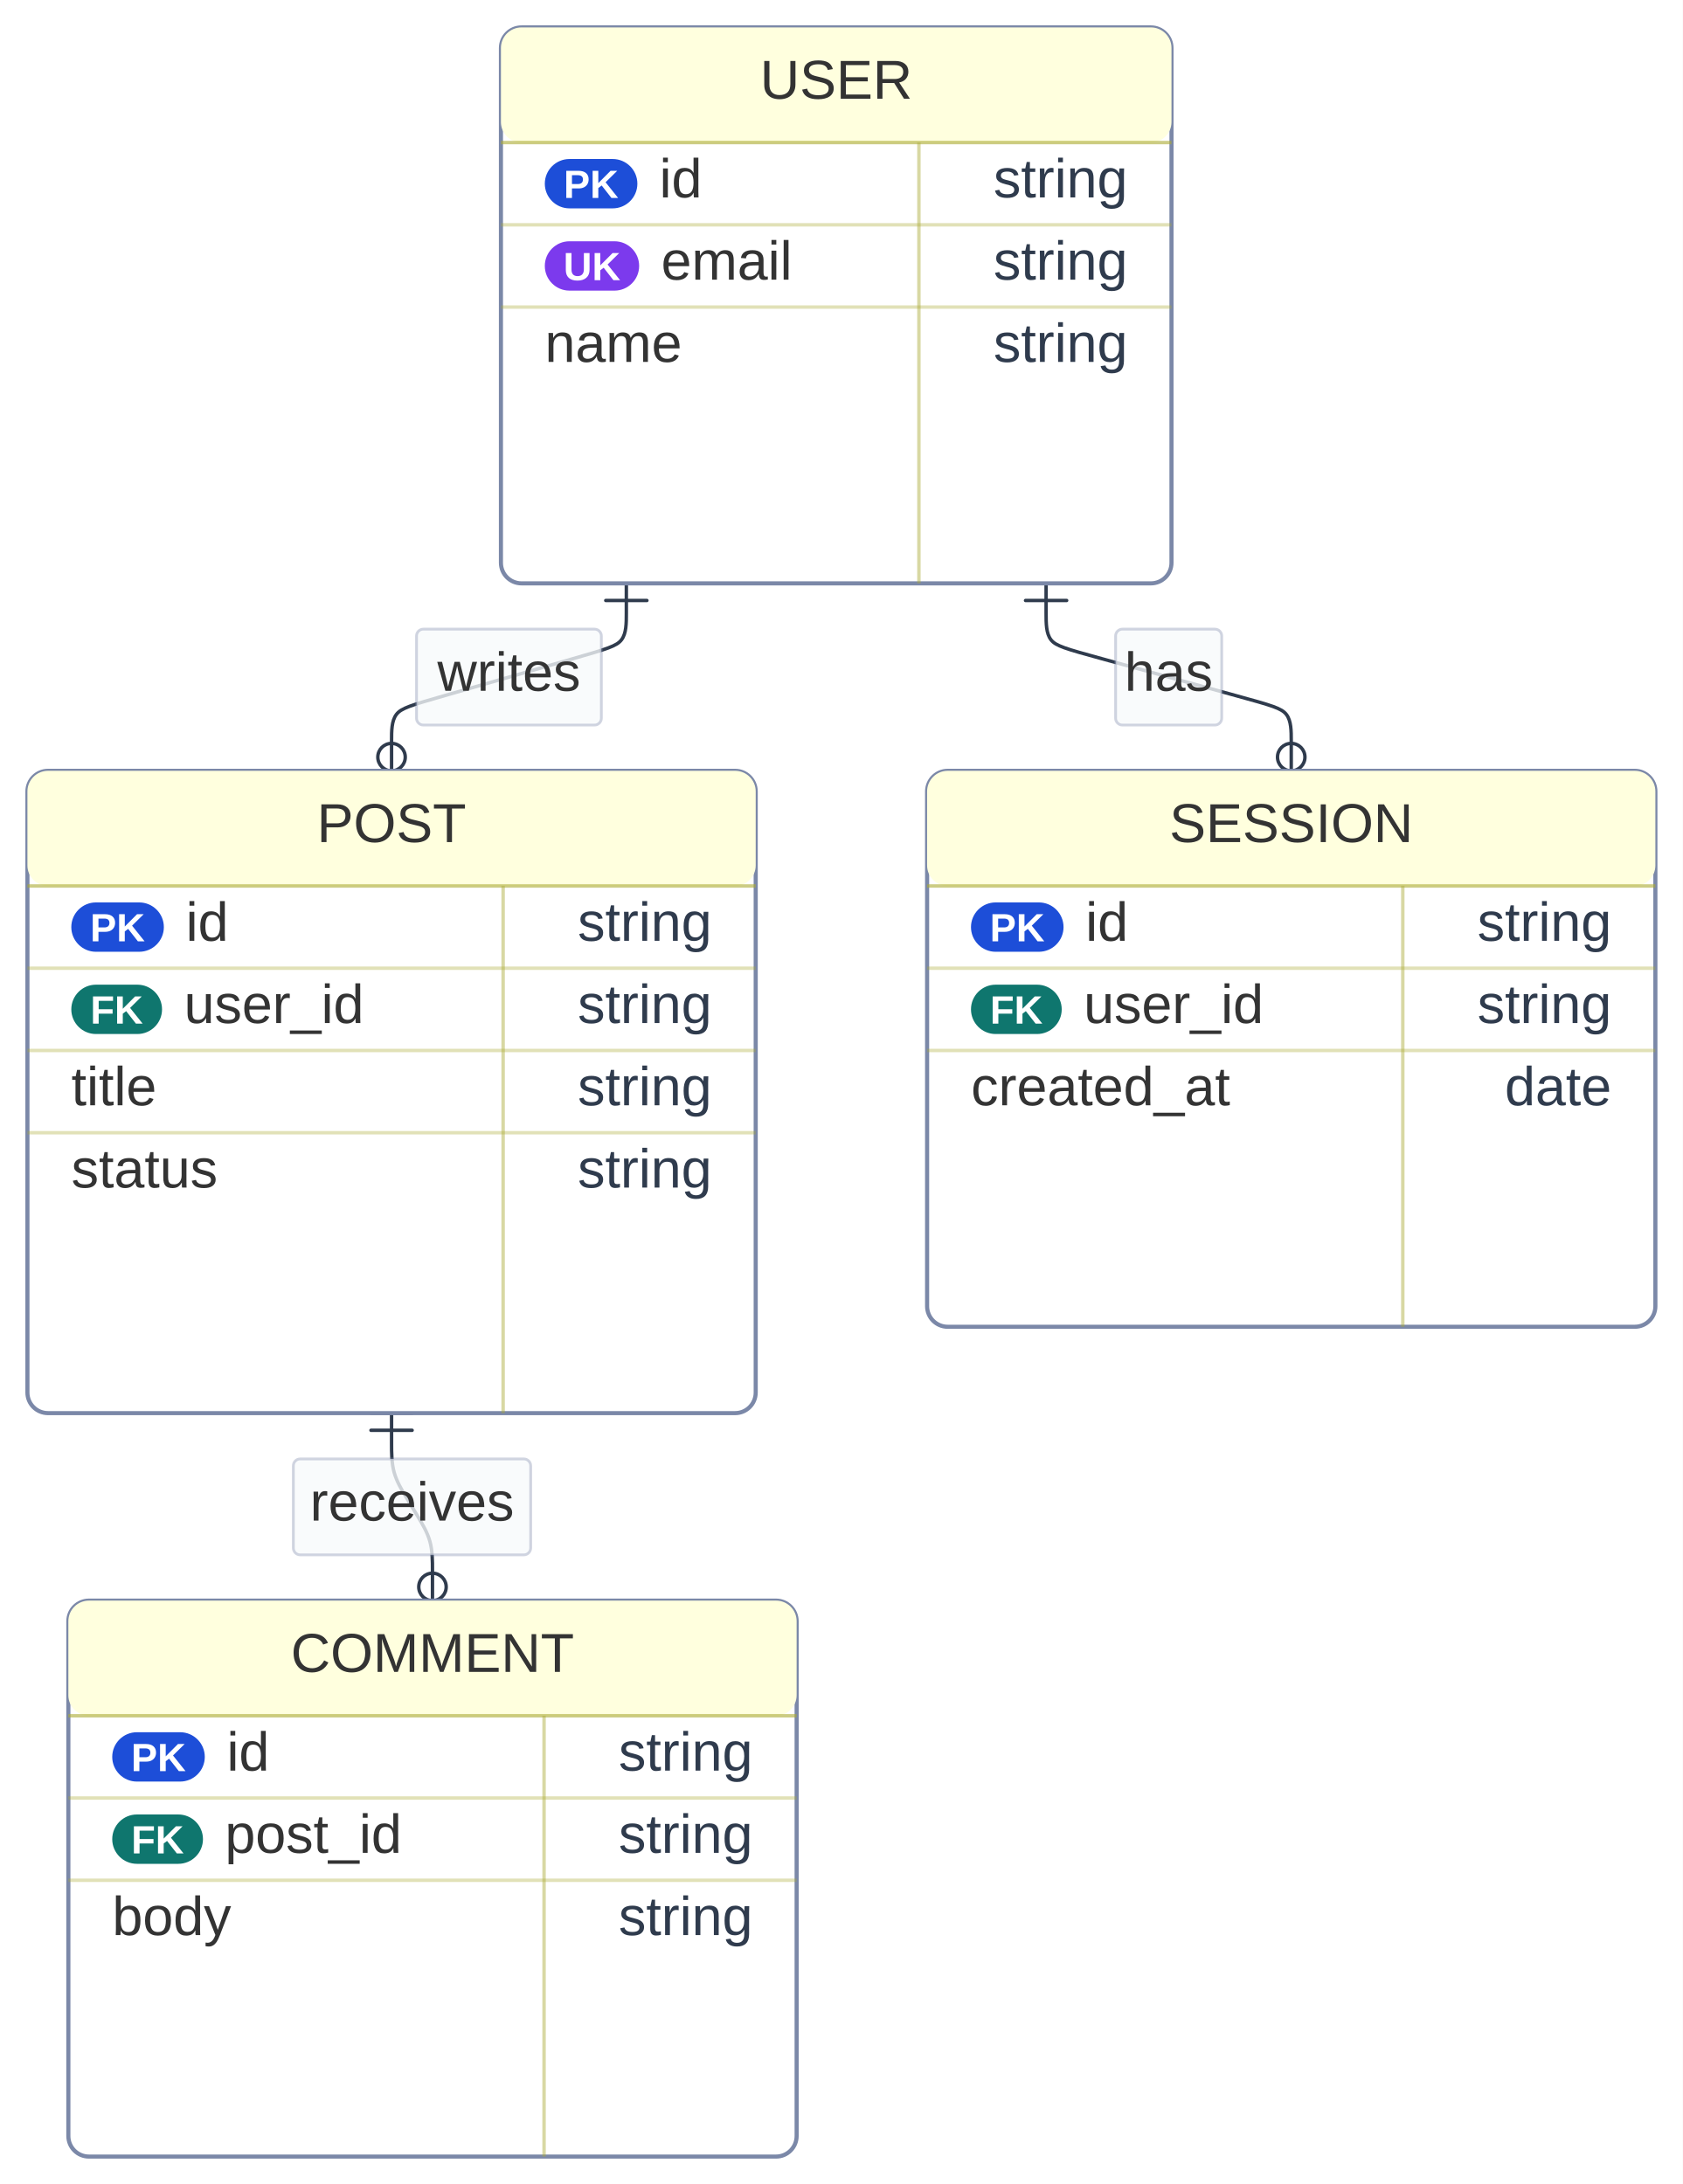
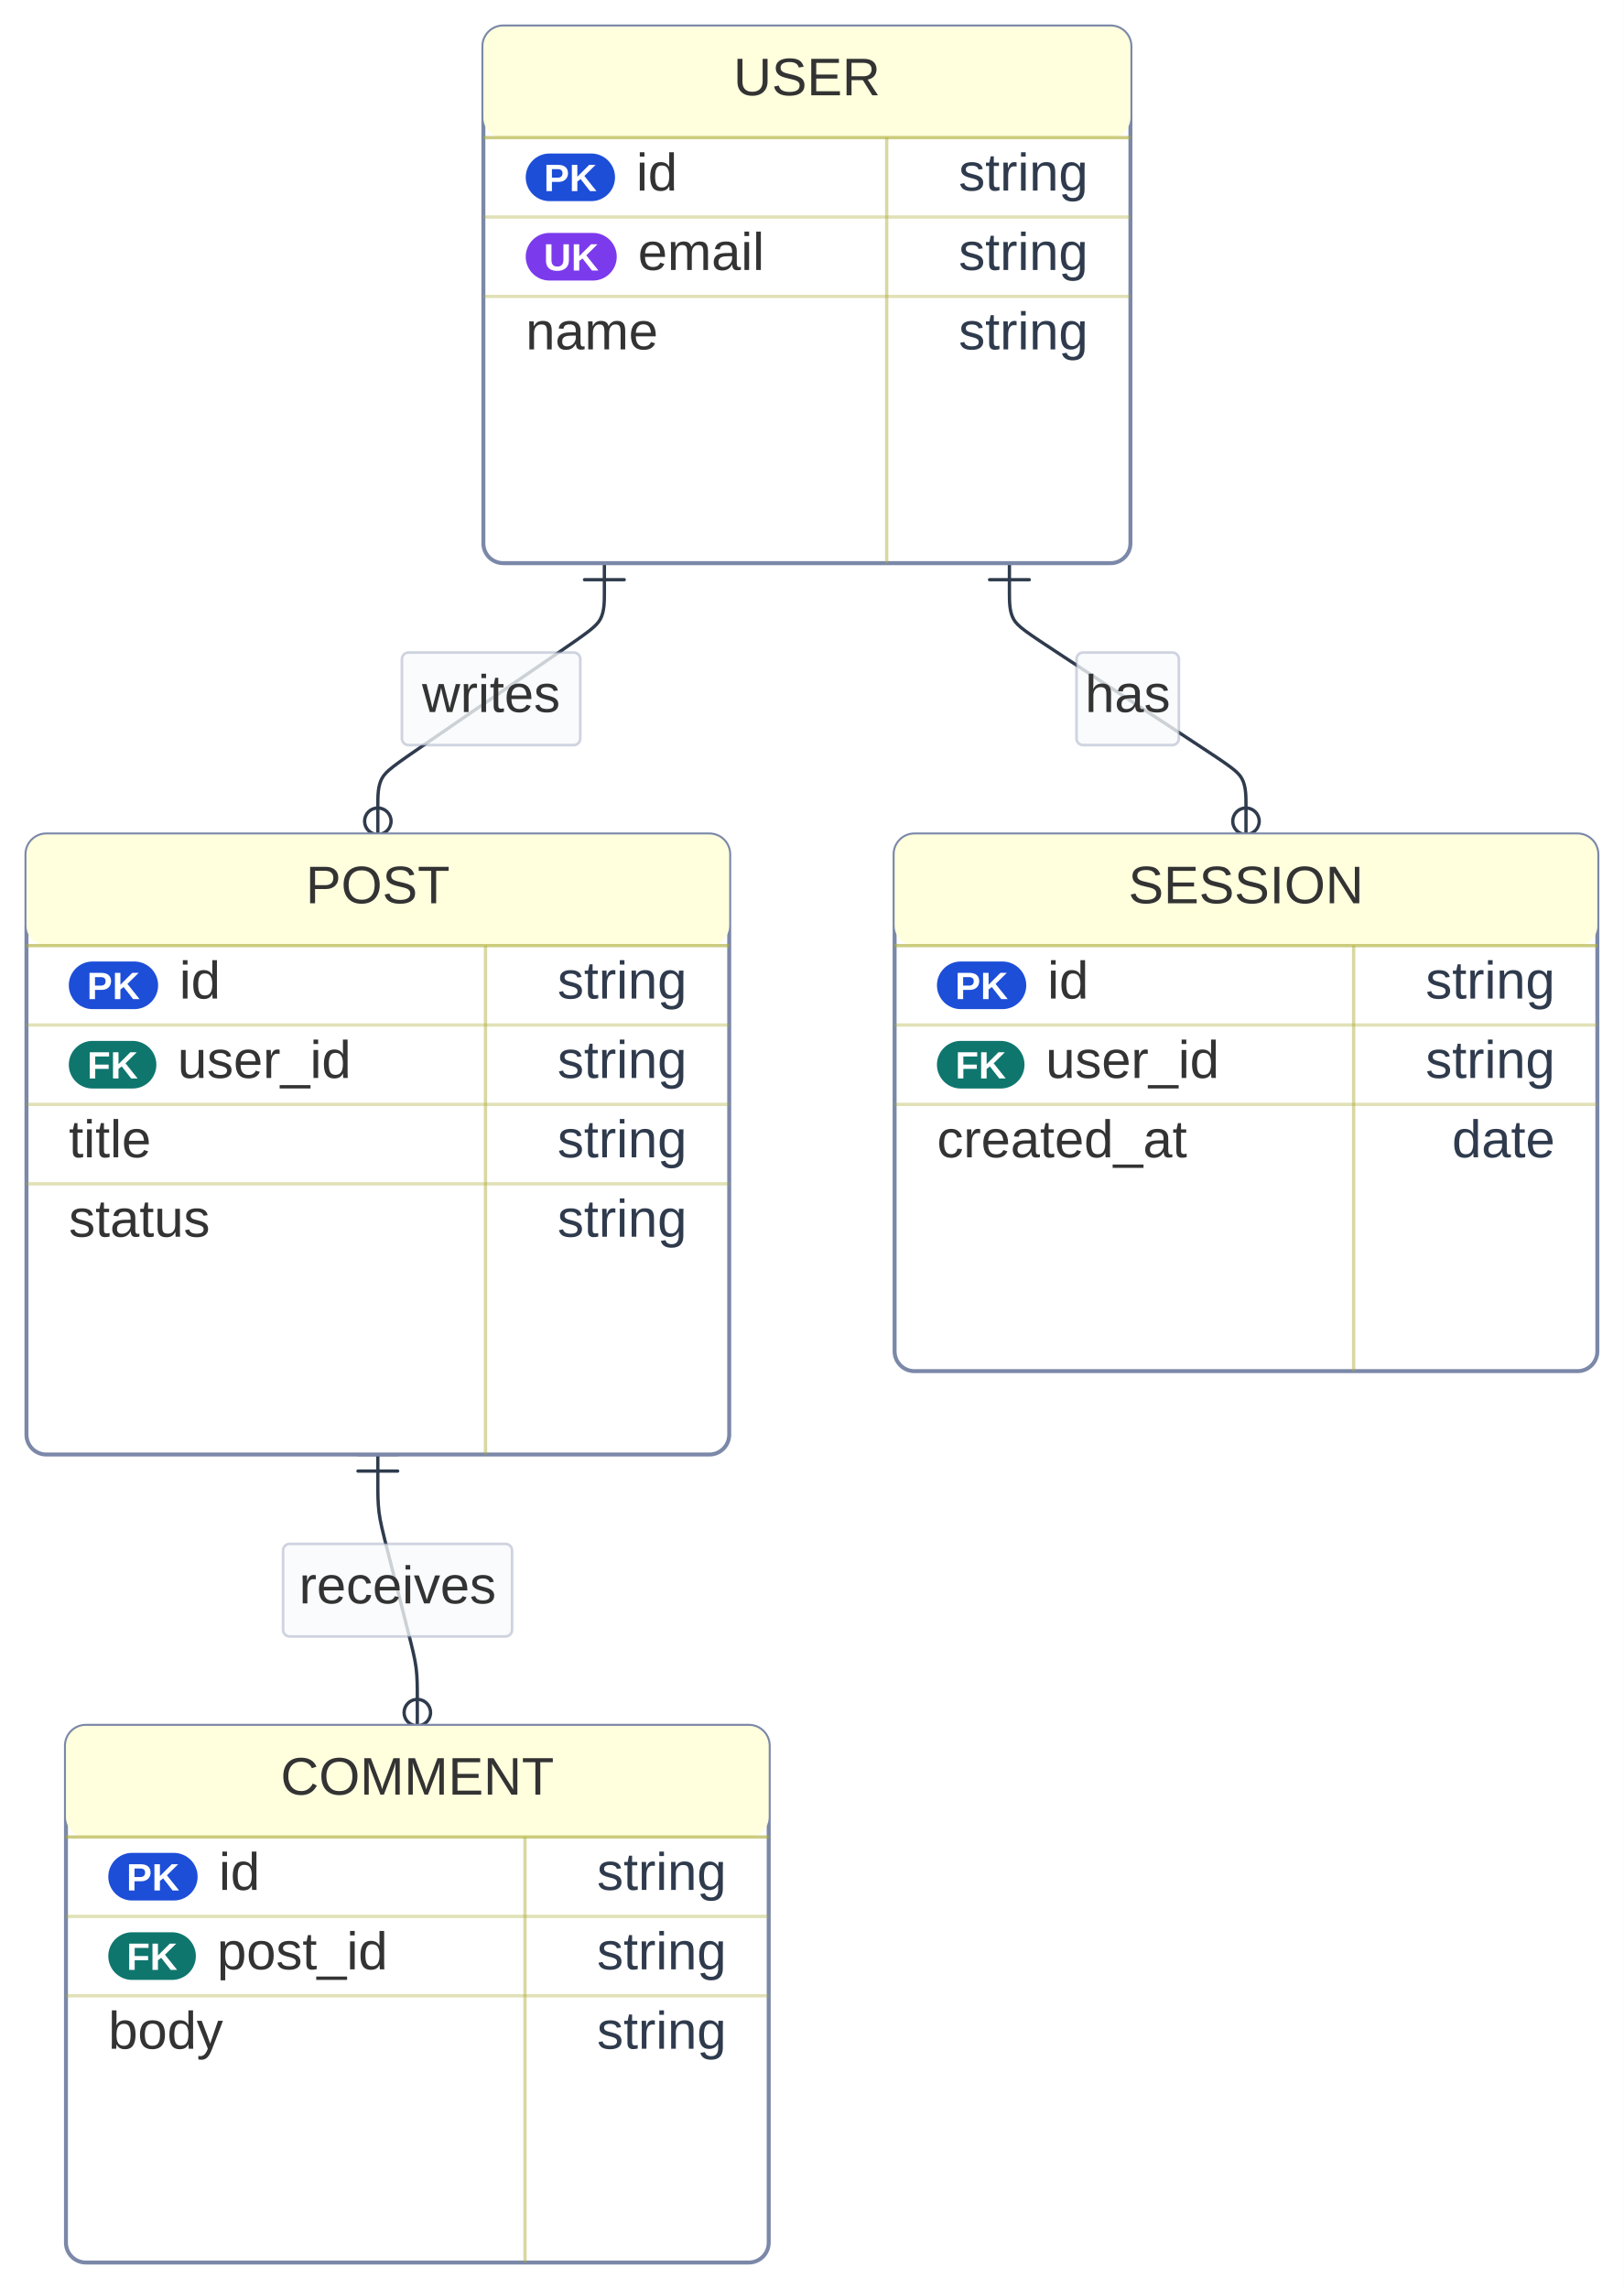
- <svg xmlns="http://www.w3.org/2000/svg" width="490.9" height="637.275" viewBox="0 0 490.9 637.275">
-   <rect x="0" y="0" width="490.9" height="637.275" fill="#FFFFFF" />
+ <svg xmlns="http://www.w3.org/2000/svg" width="490.9" height="691.875" viewBox="0 0 490.9 691.875">
+   <rect x="0" y="0" width="490.9" height="691.875" fill="#FFFFFF" />
  <defs>
    <marker id="arrow-0" viewBox="0 0 10 10" refX="5" refY="5" markerUnits="userSpaceOnUse" markerWidth="8" markerHeight="8" orient="auto">
      <path d="M 0 0 L 10 5 L 0 10 z" fill="#2F3B4D" stroke="#2F3B4D" stroke-width="1" stroke-dasharray="1,0" />
    </marker>
    <marker id="arrow-start-0" viewBox="0 0 10 10" refX="4.5" refY="5" markerUnits="userSpaceOnUse" markerWidth="8" markerHeight="8" orient="auto">
      <path d="M 0 5 L 10 10 L 10 0 z" fill="#2F3B4D" stroke="#2F3B4D" stroke-width="1" stroke-dasharray="1,0" />
    </marker>
  </defs>
-   <path d="M 182.714,170.225L 182.714,171.683C182.714,173.142,182.714,176.058,182.714,178.975C182.714,181.892,182.714,184.808,181.313,186.670C179.911,188.531,177.108,189.337,167.095,192.218C157.081,195.098,139.858,200.052,129.844,202.932C119.831,205.812,117.028,206.619,115.626,208.480C114.225,210.342,114.225,213.258,114.225,216.175C114.225,219.092,114.225,222.008,114.225,223.467L 114.225,224.925" fill="none" stroke="#2F3B4D" stroke-width="1" stroke-linecap="round" stroke-linejoin="round" />
+   <path d="M 182.714,170.225L 182.714,171.683C182.714,173.142,182.714,176.058,182.714,178.975C182.714,181.892,182.714,184.808,181.512,187.092C180.309,189.375,177.904,191.026,167.692,198.034C157.479,205.042,139.460,217.408,129.247,224.416C119.035,231.424,116.630,233.075,115.427,235.358C114.225,237.642,114.225,240.558,114.225,243.475C114.225,246.392,114.225,249.308,114.225,250.767L 114.225,252.225" fill="none" stroke="#2F3B4D" stroke-width="1" stroke-linecap="round" stroke-linejoin="round" />
  <g transform="translate(182.71 170.22) rotate(90.00)">
    <path d="M 0 -6 L 0 6 M 5 -6 L 5 6" fill="none" stroke="#2F3B4D" stroke-width="1" stroke-linejoin="round" stroke-linecap="round" />
  </g>
-   <g transform="translate(114.22 224.92) rotate(90.00)">
+   <g transform="translate(114.22 252.22) rotate(90.00)">
    <g>
      <circle cx="-4" cy="0" r="4" fill="none" stroke="#2F3B4D" stroke-width="1" />
      <path d="M 4 0 L 12 -6 M 4 0 L 12 6" fill="none" stroke="#2F3B4D" stroke-width="1" stroke-linejoin="round" stroke-linecap="round" />
    </g>
  </g>
-   <rect x="121.50" y="183.57" width="53.93" height="28.00" rx="2" ry="2" fill="rgba(248,250,252, 0.92)" fill-opacity="0.85" stroke="#7B88A8" stroke-opacity="0.35" stroke-width="0.8" />
-   <text x="148.47" y="201.57" text-anchor="middle" font-family="'trebuchet ms', verdana, arial, sans-serif" font-size="16" fill="#333333">
+   <rect x="121.50" y="197.22" width="53.93" height="28.00" rx="2" ry="2" fill="rgba(248,250,252, 0.92)" fill-opacity="0.85" stroke="#7B88A8" stroke-opacity="0.35" stroke-width="0.8" />
+   <text x="148.47" y="215.22" text-anchor="middle" font-family="'trebuchet ms', verdana, arial, sans-serif" font-size="16" fill="#333333">
    <tspan x="148.47" dy="0.00">writes</tspan>
  </text>
-   <path d="M 305.160,170.225L 305.160,171.683C305.160,173.142,305.160,176.058,305.160,178.975C305.160,181.892,305.160,184.808,306.566,186.654C307.972,188.500,310.784,189.274,321.297,192.170C331.810,195.066,350.025,200.084,360.538,202.980C371.051,205.876,373.863,206.650,375.269,208.496C376.675,210.342,376.675,213.258,376.675,216.175C376.675,219.092,376.675,222.008,376.675,223.467L 376.675,224.925" fill="none" stroke="#2F3B4D" stroke-width="1" stroke-linecap="round" stroke-linejoin="round" />
+   <path d="M 305.160,170.225L 305.160,171.683C305.160,173.142,305.160,176.058,305.160,178.975C305.160,181.892,305.160,184.808,306.379,187.068C307.598,189.327,310.035,190.929,320.735,197.961C331.436,204.994,350.399,217.456,361.100,224.489C371.800,231.521,374.238,233.123,375.456,235.382C376.675,237.642,376.675,240.558,376.675,243.475C376.675,246.392,376.675,249.308,376.675,250.767L 376.675,252.225" fill="none" stroke="#2F3B4D" stroke-width="1" stroke-linecap="round" stroke-linejoin="round" />
  <g transform="translate(305.16 170.22) rotate(90.00)">
    <path d="M 0 -6 L 0 6 M 5 -6 L 5 6" fill="none" stroke="#2F3B4D" stroke-width="1" stroke-linejoin="round" stroke-linecap="round" />
  </g>
-   <g transform="translate(376.67 224.92) rotate(90.00)">
+   <g transform="translate(376.67 252.22) rotate(90.00)">
    <g>
      <circle cx="-4" cy="0" r="4" fill="none" stroke="#2F3B4D" stroke-width="1" />
      <path d="M 4 0 L 12 -6 M 4 0 L 12 6" fill="none" stroke="#2F3B4D" stroke-width="1" stroke-linejoin="round" stroke-linecap="round" />
    </g>
  </g>
-   <rect x="325.43" y="183.57" width="30.97" height="28.00" rx="2" ry="2" fill="rgba(248,250,252, 0.92)" fill-opacity="0.85" stroke="#7B88A8" stroke-opacity="0.35" stroke-width="0.8" />
-   <text x="340.92" y="201.57" text-anchor="middle" font-family="'trebuchet ms', verdana, arial, sans-serif" font-size="16" fill="#333333">
+   <rect x="325.43" y="197.22" width="30.97" height="28.00" rx="2" ry="2" fill="rgba(248,250,252, 0.92)" fill-opacity="0.85" stroke="#7B88A8" stroke-opacity="0.35" stroke-width="0.8" />
+   <text x="340.92" y="215.22" text-anchor="middle" font-family="'trebuchet ms', verdana, arial, sans-serif" font-size="16" fill="#333333">
    <tspan x="340.92" dy="0.00">has</tspan>
  </text>
-   <path d="M 114.225,412.350L 114.225,413.808C114.225,415.267,114.225,418.183,114.225,421.100C114.225,424.017,114.225,426.933,114.981,429.639C115.736,432.345,117.248,434.839,118.481,436.875C119.715,438.911,120.671,440.489,121.904,442.525C123.138,444.561,124.649,447.055,125.405,449.761C126.160,452.467,126.160,455.383,126.160,458.300C126.160,461.217,126.160,464.133,126.160,465.592L 126.160,467.050" fill="none" stroke="#2F3B4D" stroke-width="1" stroke-linecap="round" stroke-linejoin="round" />
-   <g transform="translate(114.22 412.35) rotate(90.00)">
+   <path d="M 114.225,439.650L 114.225,441.108C114.225,442.567,114.225,445.483,114.225,448.400C114.225,451.317,114.225,454.233,114.584,457.105C114.943,459.977,115.661,462.804,117.291,469.224C118.921,475.644,121.464,485.656,123.094,492.076C124.725,498.496,125.443,501.323,125.801,504.195C126.160,507.067,126.160,509.983,126.160,512.900C126.160,515.817,126.160,518.733,126.160,520.192L 126.160,521.650" fill="none" stroke="#2F3B4D" stroke-width="1" stroke-linecap="round" stroke-linejoin="round" />
+   <g transform="translate(114.22 439.65) rotate(90.00)">
    <path d="M 0 -6 L 0 6 M 5 -6 L 5 6" fill="none" stroke="#2F3B4D" stroke-width="1" stroke-linejoin="round" stroke-linecap="round" />
  </g>
-   <g transform="translate(126.16 467.05) rotate(90.00)">
+   <g transform="translate(126.16 521.65) rotate(90.00)">
    <g>
      <circle cx="-4" cy="0" r="4" fill="none" stroke="#2F3B4D" stroke-width="1" />
      <path d="M 4 0 L 12 -6 M 4 0 L 12 6" fill="none" stroke="#2F3B4D" stroke-width="1" stroke-linejoin="round" stroke-linecap="round" />
    </g>
  </g>
-   <rect x="85.57" y="425.70" width="69.24" height="28.00" rx="2" ry="2" fill="rgba(248,250,252, 0.92)" fill-opacity="0.85" stroke="#7B88A8" stroke-opacity="0.35" stroke-width="0.8" />
-   <text x="120.19" y="443.70" text-anchor="middle" font-family="'trebuchet ms', verdana, arial, sans-serif" font-size="16" fill="#333333">
+   <rect x="85.57" y="466.65" width="69.24" height="28.00" rx="2" ry="2" fill="rgba(248,250,252, 0.92)" fill-opacity="0.85" stroke="#7B88A8" stroke-opacity="0.35" stroke-width="0.8" />
+   <text x="120.19" y="484.65" text-anchor="middle" font-family="'trebuchet ms', verdana, arial, sans-serif" font-size="16" fill="#333333">
    <tspan x="120.19" dy="0.00">receives</tspan>
  </text>
-   <rect x="19.94" y="467.05" width="212.45" height="162.22" rx="6.00" ry="6.00" fill="#FFFFFF" stroke="#7B88A8" stroke-width="1.2" />
-   <rect x="19.94" y="467.05" width="212.45" height="33.60" rx="6.00" ry="6.00" fill="#FFFFDE" />
-   <text x="126.16" y="487.85" text-anchor="middle" font-family="'trebuchet ms', verdana, arial, sans-serif" font-size="16" fill="#333333">
+   <rect x="19.94" y="521.65" width="212.45" height="162.22" rx="6.00" ry="6.00" fill="#FFFFFF" stroke="#7B88A8" stroke-width="1.2" />
+   <rect x="19.94" y="521.65" width="212.45" height="33.60" rx="6.00" ry="6.00" fill="#FFFFDE" />
+   <text x="126.16" y="542.45" text-anchor="middle" font-family="'trebuchet ms', verdana, arial, sans-serif" font-size="16" fill="#333333">
    <tspan x="126.16" dy="0.00">COMMENT</tspan>
  </text>
-   <line x1="19.94" y1="500.65" x2="232.39" y2="500.65" stroke="#AAAA33" stroke-width="1.0" stroke-opacity="0.6" />
-   <line x1="158.71" y1="500.65" x2="158.71" y2="629.27" stroke="#AAAA33" stroke-width="1.0" stroke-opacity="0.45" />
-   <rect x="32.74" y="505.45" width="27.00" height="14.40" rx="7.20" ry="7.20" fill="#1D4ED8" />
-   <text x="46.24" y="516.81" text-anchor="middle" font-family="'trebuchet ms', verdana, arial, sans-serif" font-size="11.52" font-weight="600" fill="#FFFFFF">PK</text>
-   <text x="66.14" y="516.65" text-anchor="start" font-family="'trebuchet ms', verdana, arial, sans-serif" font-size="16" fill="#333333">
+   <line x1="19.94" y1="555.25" x2="232.39" y2="555.25" stroke="#AAAA33" stroke-width="1.0" stroke-opacity="0.6" />
+   <line x1="158.71" y1="555.25" x2="158.71" y2="683.87" stroke="#AAAA33" stroke-width="1.0" stroke-opacity="0.45" />
+   <rect x="32.74" y="560.05" width="27.00" height="14.40" rx="7.20" ry="7.20" fill="#1D4ED8" />
+   <text x="46.24" y="571.41" text-anchor="middle" font-family="'trebuchet ms', verdana, arial, sans-serif" font-size="11.52" font-weight="600" fill="#FFFFFF">PK</text>
+   <text x="66.14" y="571.25" text-anchor="start" font-family="'trebuchet ms', verdana, arial, sans-serif" font-size="16" fill="#333333">
    <tspan x="66.14" dy="0.00">id</tspan>
  </text>
-   <text x="219.59" y="516.65" text-anchor="end" font-family="'trebuchet ms', verdana, arial, sans-serif" font-size="16" fill="#2F3B4D">
+   <text x="219.59" y="571.25" text-anchor="end" font-family="'trebuchet ms', verdana, arial, sans-serif" font-size="16" fill="#2F3B4D">
    <tspan x="219.59" dy="0.00">string</tspan>
  </text>
-   <line x1="19.94" y1="524.65" x2="232.39" y2="524.65" stroke="#AAAA33" stroke-width="1.0" stroke-opacity="0.35" />
-   <rect x="32.74" y="529.45" width="26.47" height="14.40" rx="7.20" ry="7.20" fill="#0F766E" />
-   <text x="45.97" y="540.81" text-anchor="middle" font-family="'trebuchet ms', verdana, arial, sans-serif" font-size="11.52" font-weight="600" fill="#FFFFFF">FK</text>
-   <text x="65.61" y="540.65" text-anchor="start" font-family="'trebuchet ms', verdana, arial, sans-serif" font-size="16" fill="#333333">
+   <line x1="19.94" y1="579.25" x2="232.39" y2="579.25" stroke="#AAAA33" stroke-width="1.0" stroke-opacity="0.35" />
+   <rect x="32.74" y="584.05" width="26.47" height="14.40" rx="7.20" ry="7.20" fill="#0F766E" />
+   <text x="45.97" y="595.41" text-anchor="middle" font-family="'trebuchet ms', verdana, arial, sans-serif" font-size="11.52" font-weight="600" fill="#FFFFFF">FK</text>
+   <text x="65.61" y="595.25" text-anchor="start" font-family="'trebuchet ms', verdana, arial, sans-serif" font-size="16" fill="#333333">
    <tspan x="65.61" dy="0.00">post_id</tspan>
  </text>
-   <text x="219.59" y="540.65" text-anchor="end" font-family="'trebuchet ms', verdana, arial, sans-serif" font-size="16" fill="#2F3B4D">
+   <text x="219.59" y="595.25" text-anchor="end" font-family="'trebuchet ms', verdana, arial, sans-serif" font-size="16" fill="#2F3B4D">
    <tspan x="219.59" dy="0.00">string</tspan>
  </text>
-   <line x1="19.94" y1="548.65" x2="232.39" y2="548.65" stroke="#AAAA33" stroke-width="1.0" stroke-opacity="0.35" />
-   <text x="32.74" y="564.65" text-anchor="start" font-family="'trebuchet ms', verdana, arial, sans-serif" font-size="16" fill="#333333">
+   <line x1="19.94" y1="603.25" x2="232.39" y2="603.25" stroke="#AAAA33" stroke-width="1.0" stroke-opacity="0.35" />
+   <text x="32.74" y="619.25" text-anchor="start" font-family="'trebuchet ms', verdana, arial, sans-serif" font-size="16" fill="#333333">
    <tspan x="32.74" dy="0.00">body</tspan>
  </text>
-   <text x="219.59" y="564.65" text-anchor="end" font-family="'trebuchet ms', verdana, arial, sans-serif" font-size="16" fill="#2F3B4D">
+   <text x="219.59" y="619.25" text-anchor="end" font-family="'trebuchet ms', verdana, arial, sans-serif" font-size="16" fill="#2F3B4D">
    <tspan x="219.59" dy="0.00">string</tspan>
  </text>
-   <rect x="8.00" y="224.92" width="212.45" height="187.42" rx="6.00" ry="6.00" fill="#FFFFFF" stroke="#7B88A8" stroke-width="1.2" />
-   <rect x="8.00" y="224.92" width="212.45" height="33.60" rx="6.00" ry="6.00" fill="#FFFFDE" />
-   <text x="114.22" y="245.72" text-anchor="middle" font-family="'trebuchet ms', verdana, arial, sans-serif" font-size="16" fill="#333333">
+   <rect x="8.00" y="252.22" width="212.45" height="187.42" rx="6.00" ry="6.00" fill="#FFFFFF" stroke="#7B88A8" stroke-width="1.2" />
+   <rect x="8.00" y="252.22" width="212.45" height="33.60" rx="6.00" ry="6.00" fill="#FFFFDE" />
+   <text x="114.22" y="273.02" text-anchor="middle" font-family="'trebuchet ms', verdana, arial, sans-serif" font-size="16" fill="#333333">
    <tspan x="114.22" dy="0.00">POST</tspan>
  </text>
-   <line x1="8.00" y1="258.52" x2="220.45" y2="258.52" stroke="#AAAA33" stroke-width="1.0" stroke-opacity="0.6" />
-   <line x1="146.77" y1="258.52" x2="146.77" y2="412.35" stroke="#AAAA33" stroke-width="1.0" stroke-opacity="0.45" />
-   <rect x="20.80" y="263.32" width="27.00" height="14.40" rx="7.20" ry="7.20" fill="#1D4ED8" />
-   <text x="34.30" y="274.68" text-anchor="middle" font-family="'trebuchet ms', verdana, arial, sans-serif" font-size="11.52" font-weight="600" fill="#FFFFFF">PK</text>
-   <text x="54.20" y="274.52" text-anchor="start" font-family="'trebuchet ms', verdana, arial, sans-serif" font-size="16" fill="#333333">
+   <line x1="8.00" y1="285.82" x2="220.45" y2="285.82" stroke="#AAAA33" stroke-width="1.0" stroke-opacity="0.6" />
+   <line x1="146.77" y1="285.82" x2="146.77" y2="439.65" stroke="#AAAA33" stroke-width="1.0" stroke-opacity="0.45" />
+   <rect x="20.80" y="290.62" width="27.00" height="14.40" rx="7.20" ry="7.20" fill="#1D4ED8" />
+   <text x="34.30" y="301.98" text-anchor="middle" font-family="'trebuchet ms', verdana, arial, sans-serif" font-size="11.52" font-weight="600" fill="#FFFFFF">PK</text>
+   <text x="54.20" y="301.82" text-anchor="start" font-family="'trebuchet ms', verdana, arial, sans-serif" font-size="16" fill="#333333">
    <tspan x="54.20" dy="0.00">id</tspan>
  </text>
-   <text x="207.65" y="274.52" text-anchor="end" font-family="'trebuchet ms', verdana, arial, sans-serif" font-size="16" fill="#2F3B4D">
+   <text x="207.65" y="301.82" text-anchor="end" font-family="'trebuchet ms', verdana, arial, sans-serif" font-size="16" fill="#2F3B4D">
    <tspan x="207.65" dy="0.00">string</tspan>
  </text>
-   <line x1="8.00" y1="282.52" x2="220.45" y2="282.52" stroke="#AAAA33" stroke-width="1.0" stroke-opacity="0.35" />
-   <rect x="20.80" y="287.32" width="26.47" height="14.40" rx="7.20" ry="7.20" fill="#0F766E" />
-   <text x="34.04" y="298.68" text-anchor="middle" font-family="'trebuchet ms', verdana, arial, sans-serif" font-size="11.52" font-weight="600" fill="#FFFFFF">FK</text>
-   <text x="53.67" y="298.52" text-anchor="start" font-family="'trebuchet ms', verdana, arial, sans-serif" font-size="16" fill="#333333">
+   <line x1="8.00" y1="309.82" x2="220.45" y2="309.82" stroke="#AAAA33" stroke-width="1.0" stroke-opacity="0.35" />
+   <rect x="20.80" y="314.62" width="26.47" height="14.40" rx="7.20" ry="7.20" fill="#0F766E" />
+   <text x="34.04" y="325.98" text-anchor="middle" font-family="'trebuchet ms', verdana, arial, sans-serif" font-size="11.52" font-weight="600" fill="#FFFFFF">FK</text>
+   <text x="53.67" y="325.82" text-anchor="start" font-family="'trebuchet ms', verdana, arial, sans-serif" font-size="16" fill="#333333">
    <tspan x="53.67" dy="0.00">user_id</tspan>
  </text>
-   <text x="207.65" y="298.52" text-anchor="end" font-family="'trebuchet ms', verdana, arial, sans-serif" font-size="16" fill="#2F3B4D">
+   <text x="207.65" y="325.82" text-anchor="end" font-family="'trebuchet ms', verdana, arial, sans-serif" font-size="16" fill="#2F3B4D">
    <tspan x="207.65" dy="0.00">string</tspan>
  </text>
-   <line x1="8.00" y1="306.52" x2="220.45" y2="306.52" stroke="#AAAA33" stroke-width="1.0" stroke-opacity="0.35" />
-   <text x="20.80" y="322.52" text-anchor="start" font-family="'trebuchet ms', verdana, arial, sans-serif" font-size="16" fill="#333333">
+   <line x1="8.00" y1="333.82" x2="220.45" y2="333.82" stroke="#AAAA33" stroke-width="1.0" stroke-opacity="0.35" />
+   <text x="20.80" y="349.82" text-anchor="start" font-family="'trebuchet ms', verdana, arial, sans-serif" font-size="16" fill="#333333">
    <tspan x="20.80" dy="0.00">title</tspan>
  </text>
-   <text x="207.65" y="322.52" text-anchor="end" font-family="'trebuchet ms', verdana, arial, sans-serif" font-size="16" fill="#2F3B4D">
+   <text x="207.65" y="349.82" text-anchor="end" font-family="'trebuchet ms', verdana, arial, sans-serif" font-size="16" fill="#2F3B4D">
    <tspan x="207.65" dy="0.00">string</tspan>
  </text>
-   <line x1="8.00" y1="330.52" x2="220.45" y2="330.52" stroke="#AAAA33" stroke-width="1.0" stroke-opacity="0.35" />
-   <text x="20.80" y="346.52" text-anchor="start" font-family="'trebuchet ms', verdana, arial, sans-serif" font-size="16" fill="#333333">
+   <line x1="8.00" y1="357.82" x2="220.45" y2="357.82" stroke="#AAAA33" stroke-width="1.0" stroke-opacity="0.35" />
+   <text x="20.80" y="373.82" text-anchor="start" font-family="'trebuchet ms', verdana, arial, sans-serif" font-size="16" fill="#333333">
    <tspan x="20.80" dy="0.00">status</tspan>
  </text>
-   <text x="207.65" y="346.52" text-anchor="end" font-family="'trebuchet ms', verdana, arial, sans-serif" font-size="16" fill="#2F3B4D">
+   <text x="207.65" y="373.82" text-anchor="end" font-family="'trebuchet ms', verdana, arial, sans-serif" font-size="16" fill="#2F3B4D">
    <tspan x="207.65" dy="0.00">string</tspan>
  </text>
-   <rect x="270.45" y="224.92" width="212.45" height="162.22" rx="6.00" ry="6.00" fill="#FFFFFF" stroke="#7B88A8" stroke-width="1.2" />
-   <rect x="270.45" y="224.92" width="212.45" height="33.60" rx="6.00" ry="6.00" fill="#FFFFDE" />
-   <text x="376.67" y="245.72" text-anchor="middle" font-family="'trebuchet ms', verdana, arial, sans-serif" font-size="16" fill="#333333">
+   <rect x="270.45" y="252.22" width="212.45" height="162.22" rx="6.00" ry="6.00" fill="#FFFFFF" stroke="#7B88A8" stroke-width="1.2" />
+   <rect x="270.45" y="252.22" width="212.45" height="33.60" rx="6.00" ry="6.00" fill="#FFFFDE" />
+   <text x="376.67" y="273.02" text-anchor="middle" font-family="'trebuchet ms', verdana, arial, sans-serif" font-size="16" fill="#333333">
    <tspan x="376.67" dy="0.00">SESSION</tspan>
  </text>
-   <line x1="270.45" y1="258.52" x2="482.90" y2="258.52" stroke="#AAAA33" stroke-width="1.0" stroke-opacity="0.6" />
-   <line x1="409.22" y1="258.52" x2="409.22" y2="387.15" stroke="#AAAA33" stroke-width="1.0" stroke-opacity="0.45" />
-   <rect x="283.25" y="263.32" width="27.00" height="14.40" rx="7.20" ry="7.20" fill="#1D4ED8" />
-   <text x="296.75" y="274.68" text-anchor="middle" font-family="'trebuchet ms', verdana, arial, sans-serif" font-size="11.52" font-weight="600" fill="#FFFFFF">PK</text>
-   <text x="316.65" y="274.52" text-anchor="start" font-family="'trebuchet ms', verdana, arial, sans-serif" font-size="16" fill="#333333">
+   <line x1="270.45" y1="285.82" x2="482.90" y2="285.82" stroke="#AAAA33" stroke-width="1.0" stroke-opacity="0.6" />
+   <line x1="409.22" y1="285.82" x2="409.22" y2="414.45" stroke="#AAAA33" stroke-width="1.0" stroke-opacity="0.45" />
+   <rect x="283.25" y="290.62" width="27.00" height="14.40" rx="7.20" ry="7.20" fill="#1D4ED8" />
+   <text x="296.75" y="301.98" text-anchor="middle" font-family="'trebuchet ms', verdana, arial, sans-serif" font-size="11.52" font-weight="600" fill="#FFFFFF">PK</text>
+   <text x="316.65" y="301.82" text-anchor="start" font-family="'trebuchet ms', verdana, arial, sans-serif" font-size="16" fill="#333333">
    <tspan x="316.65" dy="0.00">id</tspan>
  </text>
-   <text x="470.10" y="274.52" text-anchor="end" font-family="'trebuchet ms', verdana, arial, sans-serif" font-size="16" fill="#2F3B4D">
+   <text x="470.10" y="301.82" text-anchor="end" font-family="'trebuchet ms', verdana, arial, sans-serif" font-size="16" fill="#2F3B4D">
    <tspan x="470.10" dy="0.00">string</tspan>
  </text>
-   <line x1="270.45" y1="282.52" x2="482.90" y2="282.52" stroke="#AAAA33" stroke-width="1.0" stroke-opacity="0.35" />
-   <rect x="283.25" y="287.32" width="26.47" height="14.40" rx="7.20" ry="7.20" fill="#0F766E" />
-   <text x="296.49" y="298.68" text-anchor="middle" font-family="'trebuchet ms', verdana, arial, sans-serif" font-size="11.52" font-weight="600" fill="#FFFFFF">FK</text>
-   <text x="316.12" y="298.52" text-anchor="start" font-family="'trebuchet ms', verdana, arial, sans-serif" font-size="16" fill="#333333">
+   <line x1="270.45" y1="309.82" x2="482.90" y2="309.82" stroke="#AAAA33" stroke-width="1.0" stroke-opacity="0.35" />
+   <rect x="283.25" y="314.62" width="26.47" height="14.40" rx="7.20" ry="7.20" fill="#0F766E" />
+   <text x="296.49" y="325.98" text-anchor="middle" font-family="'trebuchet ms', verdana, arial, sans-serif" font-size="11.52" font-weight="600" fill="#FFFFFF">FK</text>
+   <text x="316.12" y="325.82" text-anchor="start" font-family="'trebuchet ms', verdana, arial, sans-serif" font-size="16" fill="#333333">
    <tspan x="316.12" dy="0.00">user_id</tspan>
  </text>
-   <text x="470.10" y="298.52" text-anchor="end" font-family="'trebuchet ms', verdana, arial, sans-serif" font-size="16" fill="#2F3B4D">
+   <text x="470.10" y="325.82" text-anchor="end" font-family="'trebuchet ms', verdana, arial, sans-serif" font-size="16" fill="#2F3B4D">
    <tspan x="470.10" dy="0.00">string</tspan>
  </text>
-   <line x1="270.45" y1="306.52" x2="482.90" y2="306.52" stroke="#AAAA33" stroke-width="1.0" stroke-opacity="0.35" />
-   <text x="283.25" y="322.52" text-anchor="start" font-family="'trebuchet ms', verdana, arial, sans-serif" font-size="16" fill="#333333">
+   <line x1="270.45" y1="333.82" x2="482.90" y2="333.82" stroke="#AAAA33" stroke-width="1.0" stroke-opacity="0.35" />
+   <text x="283.25" y="349.82" text-anchor="start" font-family="'trebuchet ms', verdana, arial, sans-serif" font-size="16" fill="#333333">
    <tspan x="283.25" dy="0.00">created_at</tspan>
  </text>
-   <text x="470.10" y="322.52" text-anchor="end" font-family="'trebuchet ms', verdana, arial, sans-serif" font-size="16" fill="#2F3B4D">
+   <text x="470.10" y="349.82" text-anchor="end" font-family="'trebuchet ms', verdana, arial, sans-serif" font-size="16" fill="#2F3B4D">
    <tspan x="470.10" dy="0.00">date</tspan>
  </text>
  <rect x="146.13" y="8.00" width="195.61" height="162.22" rx="6.00" ry="6.00" fill="#FFFFFF" stroke="#7B88A8" stroke-width="1.2" />
  <rect x="146.13" y="8.00" width="195.61" height="33.60" rx="6.00" ry="6.00" fill="#FFFFDE" />
  <text x="243.94" y="28.80" text-anchor="middle" font-family="'trebuchet ms', verdana, arial, sans-serif" font-size="16" fill="#333333">
    <tspan x="243.94" dy="0.00">USER</tspan>
  </text>
  <line x1="146.13" y1="41.60" x2="341.74" y2="41.60" stroke="#AAAA33" stroke-width="1.0" stroke-opacity="0.6" />
  <line x1="268.06" y1="41.60" x2="268.06" y2="170.22" stroke="#AAAA33" stroke-width="1.0" stroke-opacity="0.45" />
  <rect x="158.93" y="46.40" width="27.00" height="14.40" rx="7.20" ry="7.20" fill="#1D4ED8" />
  <text x="172.43" y="57.76" text-anchor="middle" font-family="'trebuchet ms', verdana, arial, sans-serif" font-size="11.52" font-weight="600" fill="#FFFFFF">PK</text>
  <text x="192.34" y="57.60" text-anchor="start" font-family="'trebuchet ms', verdana, arial, sans-serif" font-size="16" fill="#333333">
    <tspan x="192.34" dy="0.00">id</tspan>
  </text>
  <text x="328.94" y="57.60" text-anchor="end" font-family="'trebuchet ms', verdana, arial, sans-serif" font-size="16" fill="#2F3B4D">
    <tspan x="328.94" dy="0.00">string</tspan>
  </text>
  <line x1="146.13" y1="65.60" x2="341.74" y2="65.60" stroke="#AAAA33" stroke-width="1.0" stroke-opacity="0.35" />
  <rect x="158.93" y="70.40" width="27.52" height="14.40" rx="7.20" ry="7.20" fill="#7C3AED" />
  <text x="172.69" y="81.76" text-anchor="middle" font-family="'trebuchet ms', verdana, arial, sans-serif" font-size="11.52" font-weight="600" fill="#FFFFFF">UK</text>
  <text x="192.85" y="81.60" text-anchor="start" font-family="'trebuchet ms', verdana, arial, sans-serif" font-size="16" fill="#333333">
    <tspan x="192.85" dy="0.00">email</tspan>
  </text>
  <text x="328.94" y="81.60" text-anchor="end" font-family="'trebuchet ms', verdana, arial, sans-serif" font-size="16" fill="#2F3B4D">
    <tspan x="328.94" dy="0.00">string</tspan>
  </text>
  <line x1="146.13" y1="89.60" x2="341.74" y2="89.60" stroke="#AAAA33" stroke-width="1.0" stroke-opacity="0.35" />
  <text x="158.93" y="105.60" text-anchor="start" font-family="'trebuchet ms', verdana, arial, sans-serif" font-size="16" fill="#333333">
    <tspan x="158.93" dy="0.00">name</tspan>
  </text>
  <text x="328.94" y="105.60" text-anchor="end" font-family="'trebuchet ms', verdana, arial, sans-serif" font-size="16" fill="#2F3B4D">
    <tspan x="328.94" dy="0.00">string</tspan>
  </text>
</svg>
